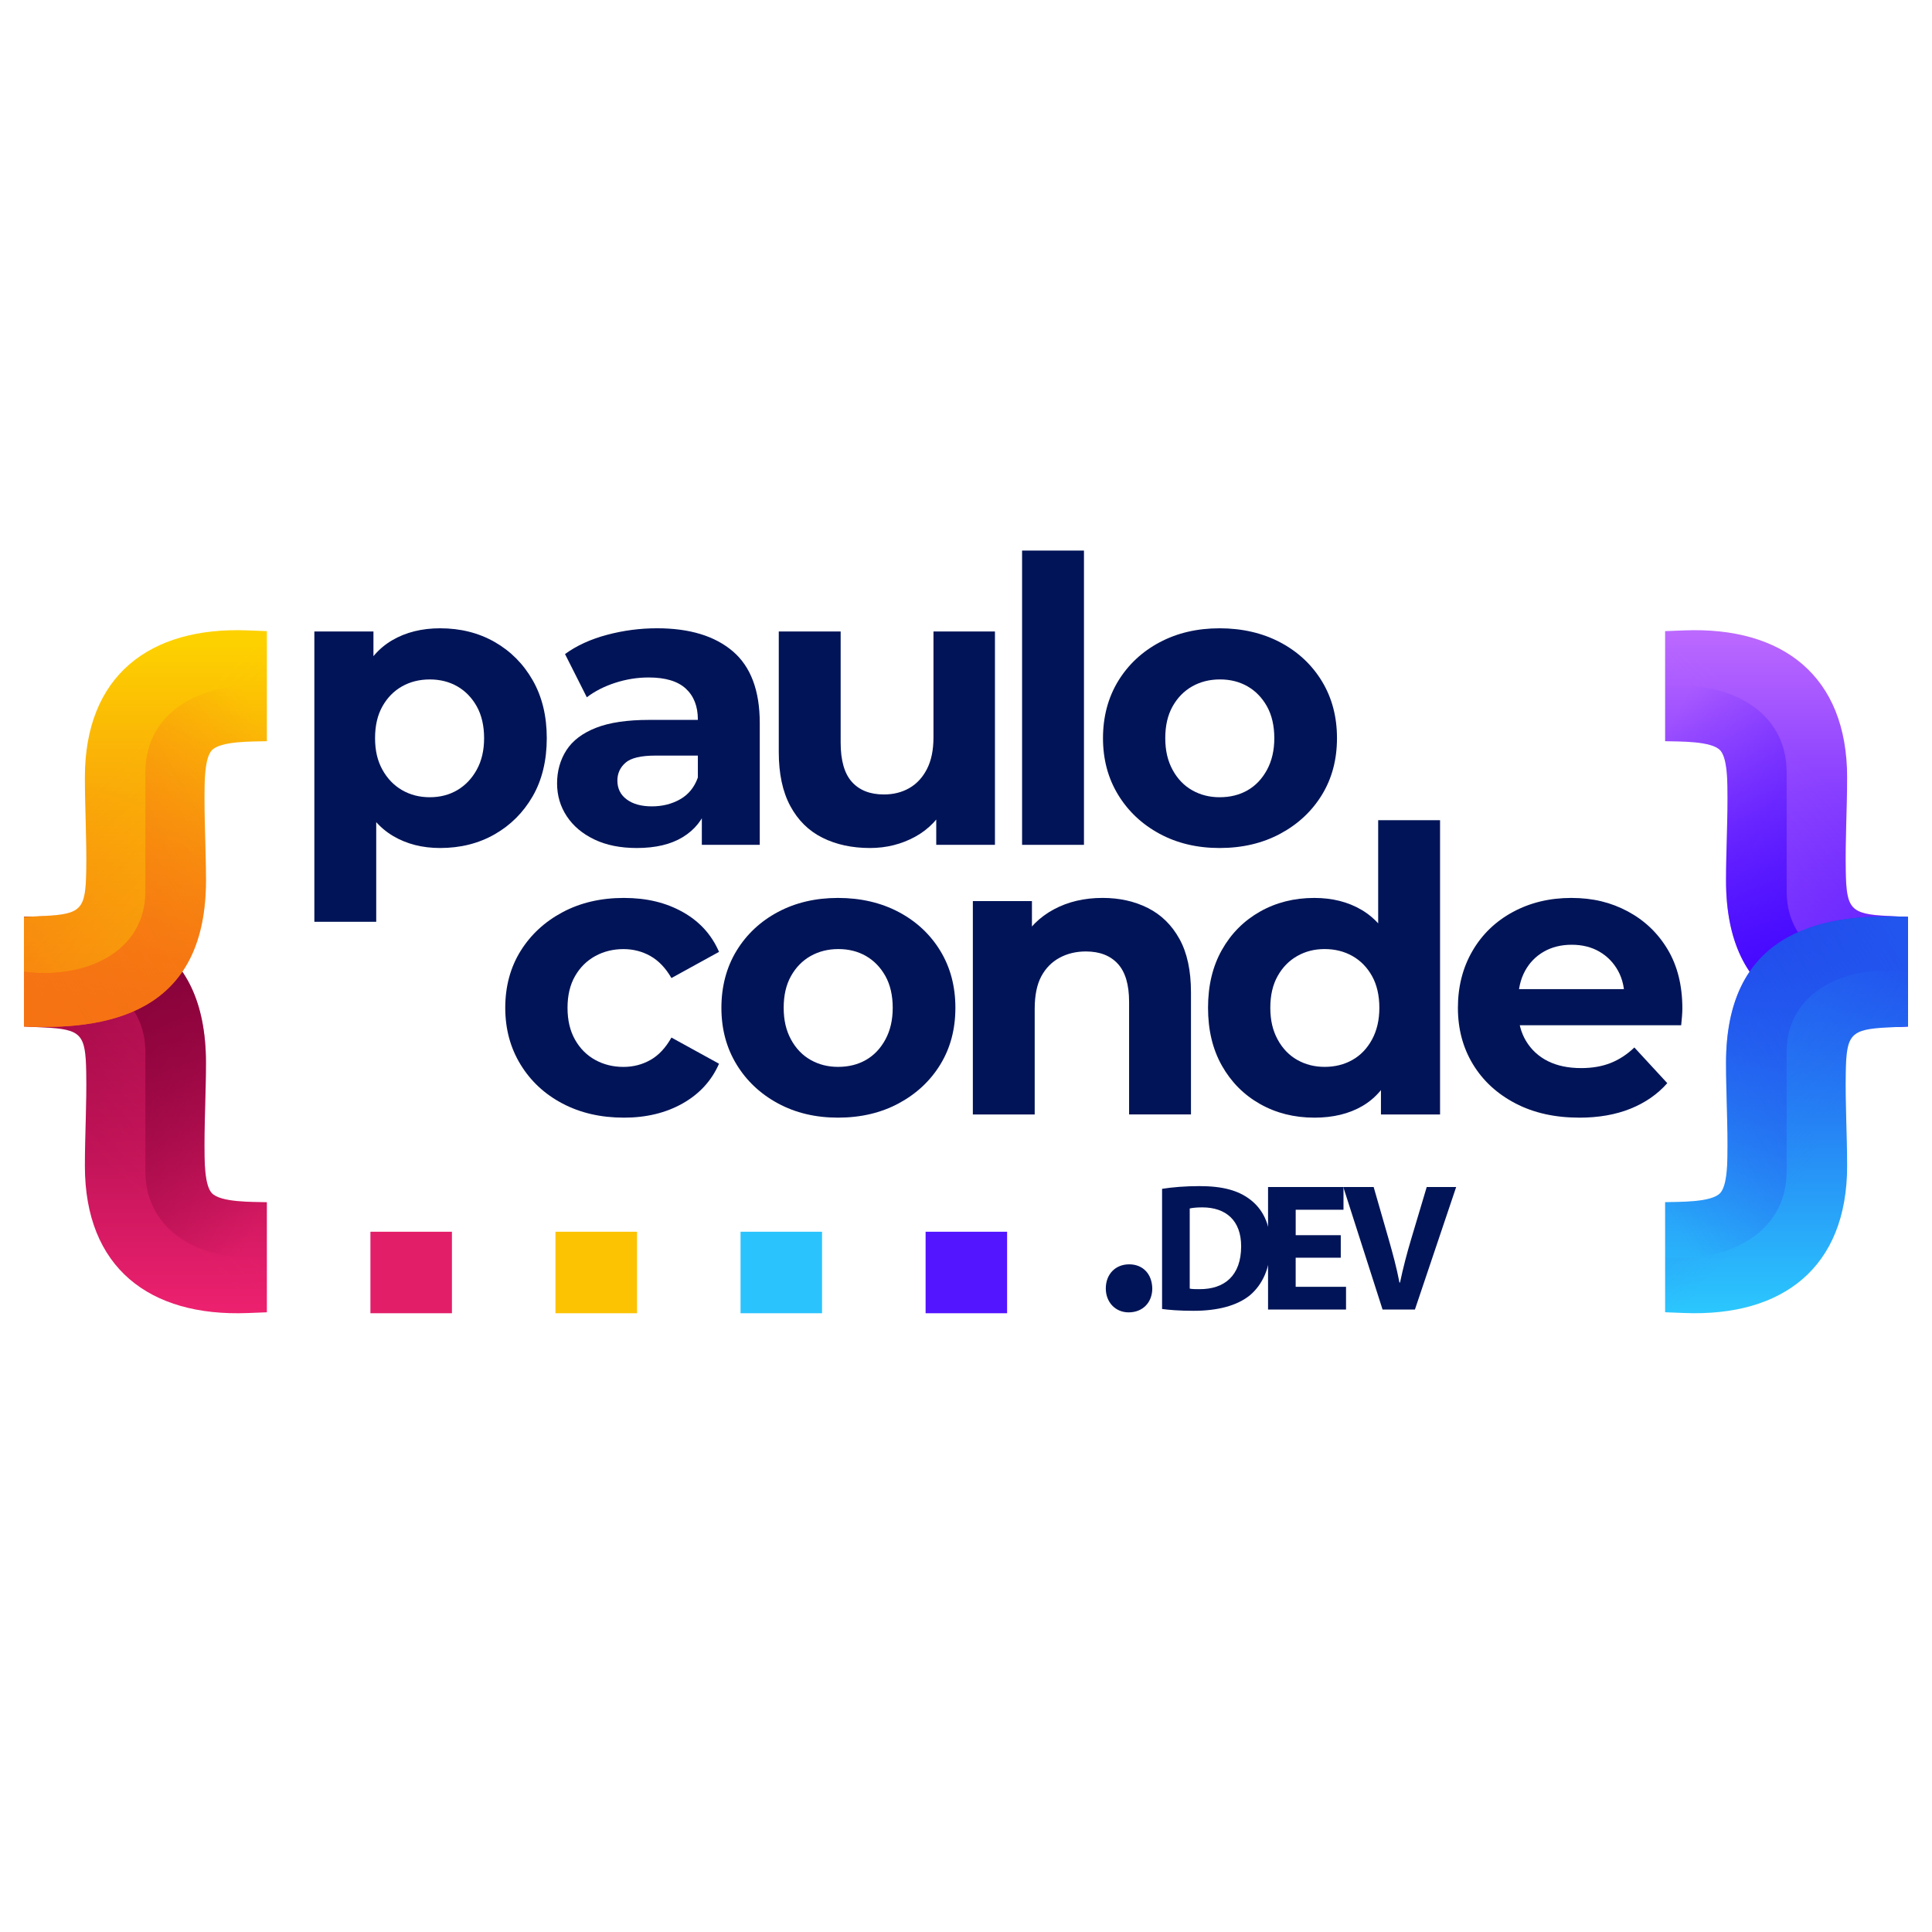
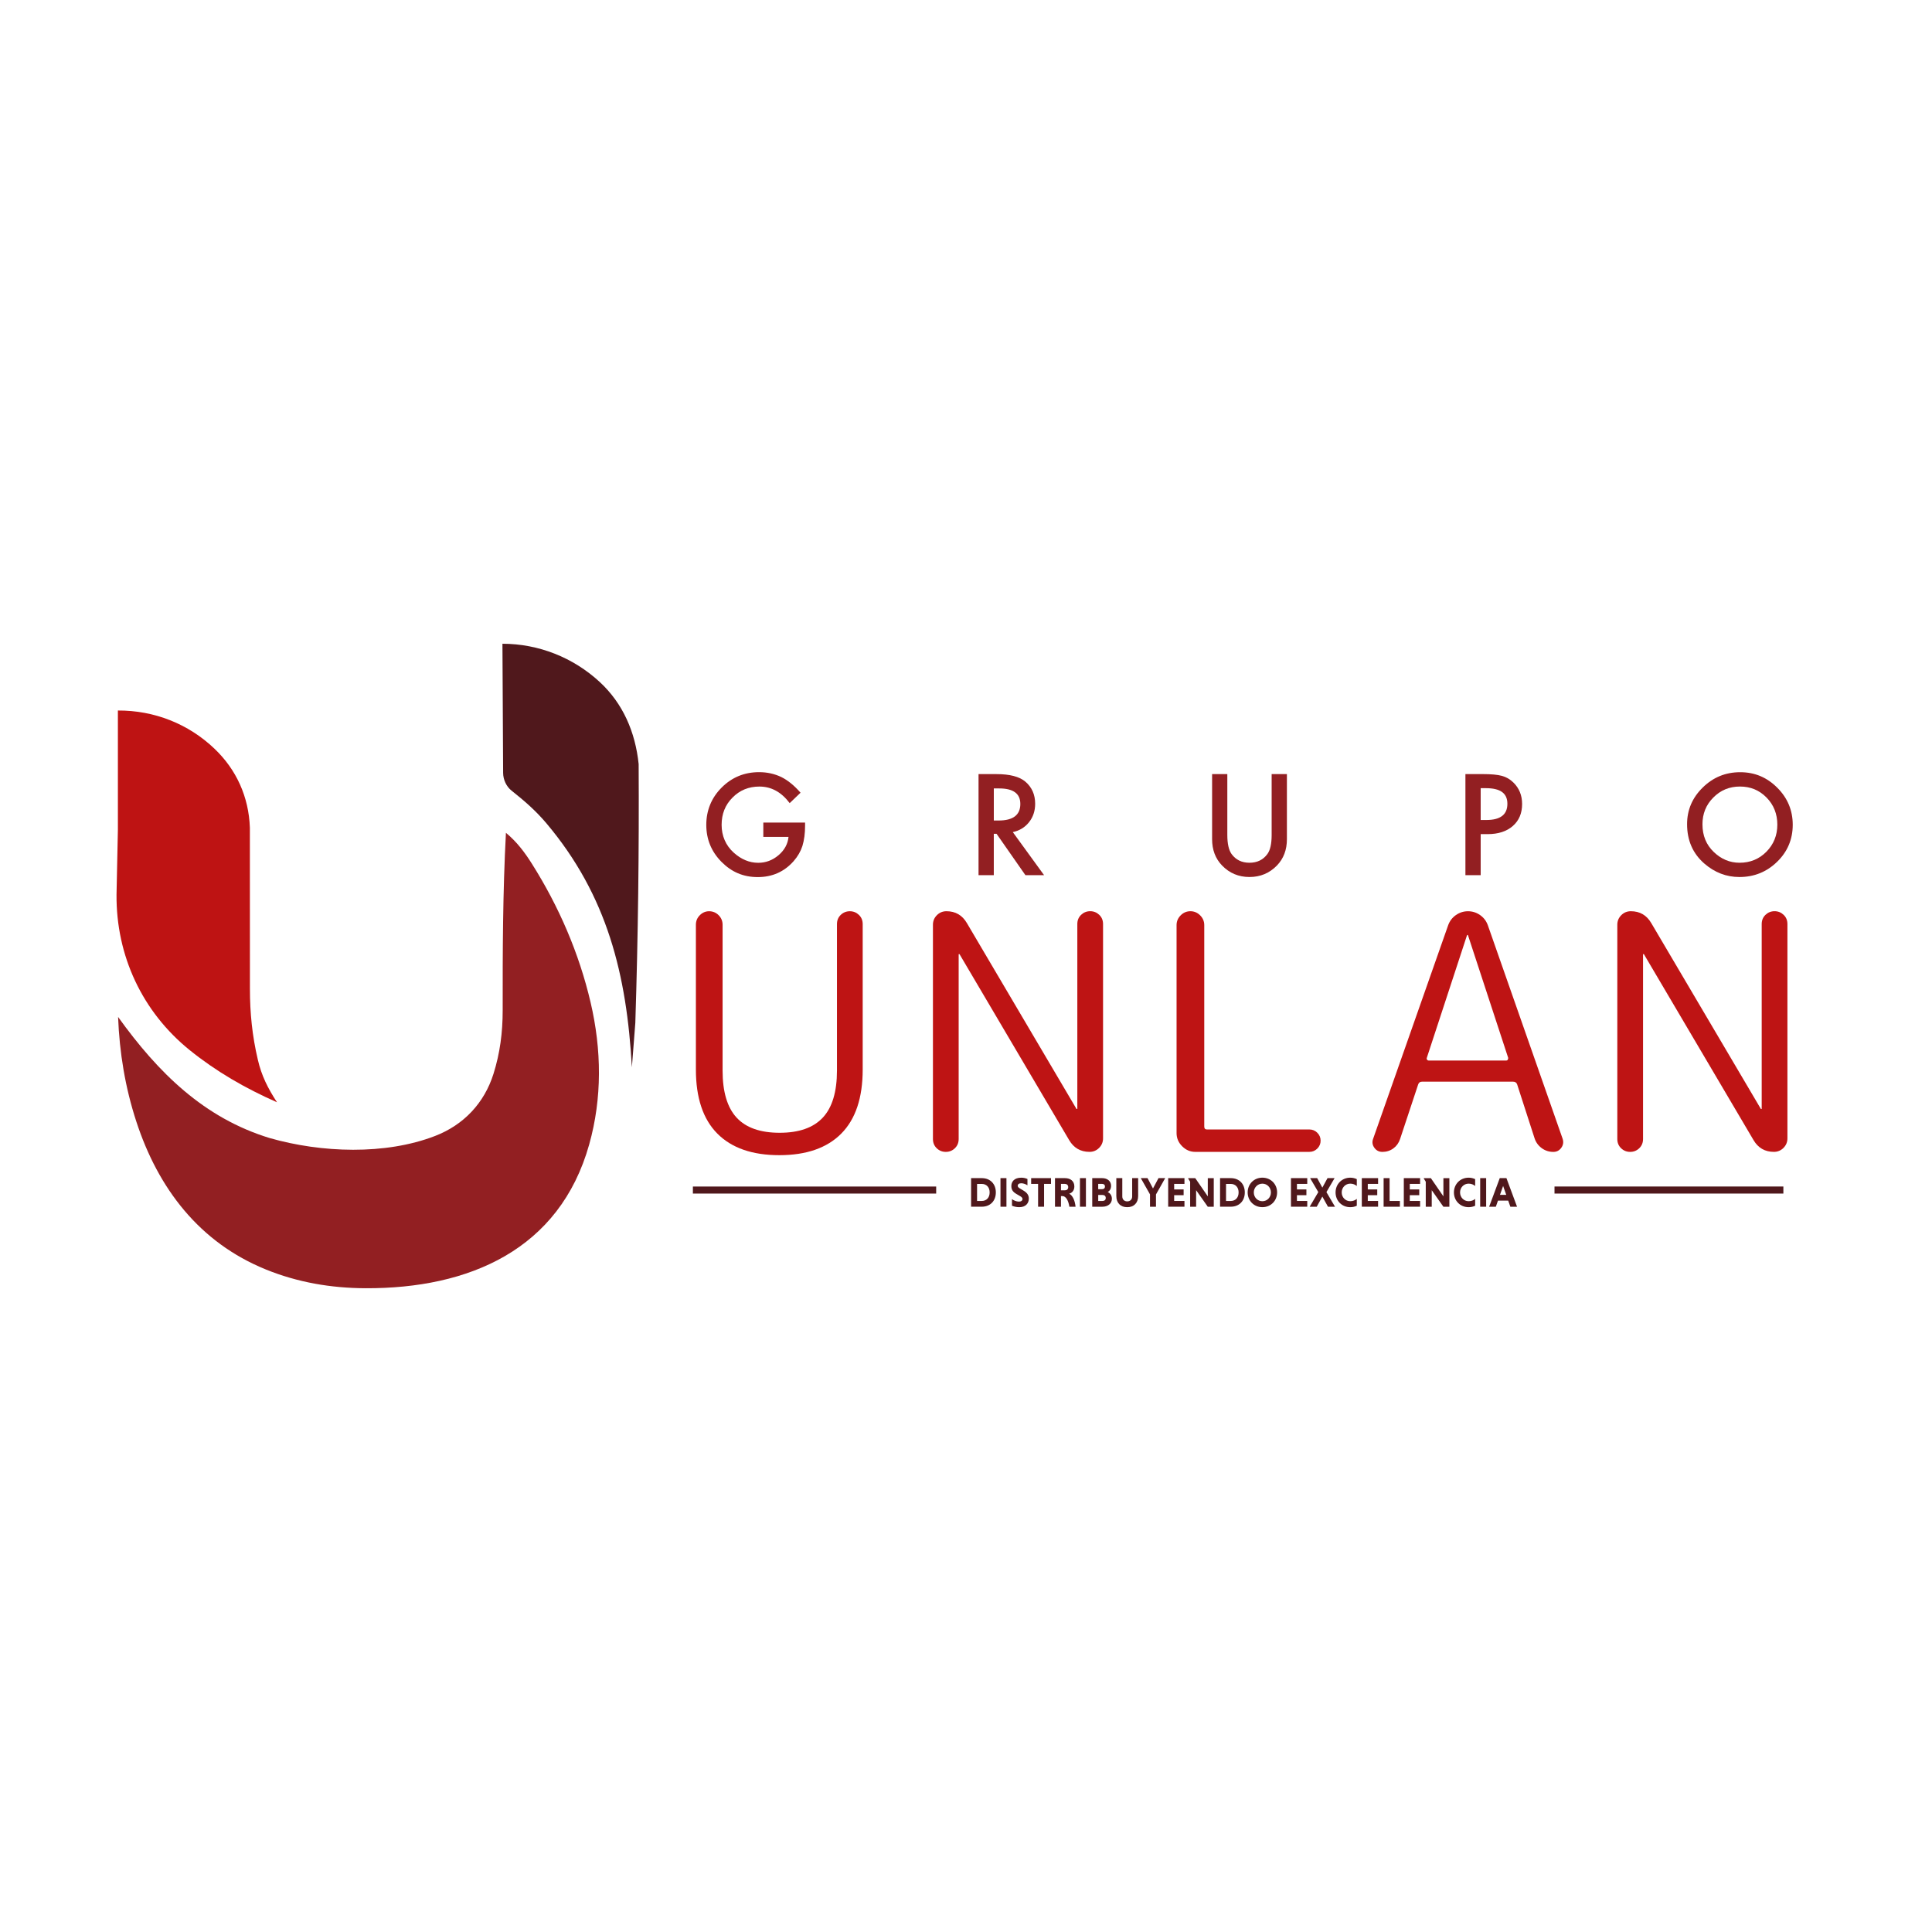
- <svg xmlns="http://www.w3.org/2000/svg" xmlns:xlink="http://www.w3.org/1999/xlink" id="Layer_1" data-name="Layer 1" viewBox="0 0 1080 1080">
+ <svg xmlns="http://www.w3.org/2000/svg" id="Layer_1" data-name="Layer 1" viewBox="0 0 1080 1080">
  <defs>
    <style>
      .cls-1 {
-         mask: url(#mask);
+         fill: #50181c;
      }

      .cls-2 {
-         fill: #f67313;
-       }
- 
-       .cls-2, .cls-3, .cls-4, .cls-5, .cls-6, .cls-7, .cls-8, .cls-9 {
-         fill-rule: evenodd;
-       }
- 
-       .cls-10 {
-         fill: #2bc3fd;
-       }
- 
-       .cls-11 {
-         fill: url(#linear-gradient-8);
-       }
- 
-       .cls-12 {
-         fill: url(#linear-gradient-7);
-       }
- 
-       .cls-13 {
-         fill: url(#linear-gradient-5);
-       }
- 
-       .cls-14 {
-         fill: url(#linear-gradient-6);
-       }
- 
-       .cls-15 {
-         fill: url(#linear-gradient-9);
-       }
- 
-       .cls-16 {
-         fill: url(#linear-gradient-4);
-       }
- 
-       .cls-17 {
-         fill: url(#linear-gradient-3);
-       }
- 
-       .cls-18 {
-         fill: url(#linear-gradient-2);
-       }
- 
-       .cls-19 {
-         fill: url(#linear-gradient);
-       }
- 
-       .cls-20 {
-         mask: url(#mask-2);
-       }
- 
-       .cls-21 {
-         mask: url(#mask-3);
-       }
- 
-       .cls-22 {
-         mask: url(#mask-4);
-       }
- 
-       .cls-23 {
-         mask: url(#mask-5);
-       }
- 
-       .cls-24 {
-         mask: url(#mask-7);
-       }
- 
-       .cls-25 {
-         mask: url(#mask-6);
-       }
- 
-       .cls-26 {
-         mask: url(#mask-1);
+         fill: #be1414;
      }

      .cls-3 {
-         fill: #830037;
+         fill: #be1313;
      }

      .cls-4 {
-         fill: #2684f5;
-       }
- 
-       .cls-27 {
-         clip-path: url(#clippath-1);
-       }
- 
-       .cls-28 {
-         clip-path: url(#clippath-3);
-       }
- 
-       .cls-29 {
-         clip-path: url(#clippath-2);
-       }
- 
-       .cls-30 {
-         fill: #fcc303;
-       }
- 
-       .cls-31 {
-         clip-rule: evenodd;
-         fill: none;
-       }
- 
-       .cls-32 {
-         fill: url(#linear-gradient-10);
-       }
- 
-       .cls-33 {
-         fill: url(#linear-gradient-11);
-       }
- 
-       .cls-34 {
-         fill: url(#linear-gradient-12);
-       }
- 
-       .cls-5 {
-         fill: #eb206e;
-       }
- 
-       .cls-35 {
-         fill: #e31e69;
-       }
- 
-       .cls-36 {
-         fill: #001457;
-       }
- 
-       .cls-6 {
-         fill: #25e;
-       }
- 
-       .cls-7 {
-         fill: #4004ff;
-       }
- 
-       .cls-8 {
-         fill: #b866ff;
-       }
- 
-       .cls-37 {
-         fill: #5314ff;
-       }
- 
-       .cls-38 {
-         clip-path: url(#clippath);
-       }
- 
-       .cls-9 {
-         fill: #fdd000;
+         fill: #921f22;
      }
    </style>
-     <clipPath id="clippath">
-       <path class="cls-31" d="M13.39,512.58v61.22l11.08.54c21.22,1.01,23.33,3.87,23.74,25.06.31,17.34-.76,34.99-.76,52.42,0,56.82,36.12,84.32,90.96,82.18l10.77-.42v-61.54c-7.82-.23-26.04.25-30.86-5.17-3.61-4.06-3.85-15.16-3.97-20.22-.31-17.33.78-34.99.78-52.42,0-69.46-47.42-84.28-101.74-81.65" />
-     </clipPath>
-     <linearGradient id="linear-gradient" x1="998.71" y1="586.36" x2="998.71" y2="366.56" gradientTransform="translate(1080 1100.66) rotate(-180)" gradientUnits="userSpaceOnUse">
-       <stop offset="0" stop-color="#820036" />
-       <stop offset="1" stop-color="#ed216f" />
-     </linearGradient>
-     <linearGradient id="linear-gradient-2" x1="740.9" y1="1001.93" x2="920.65" y2="822.18" gradientTransform="translate(983.99 1478.39) rotate(-180)" gradientUnits="userSpaceOnUse">
-       <stop offset="0" stop-color="#fff" />
-       <stop offset="1" stop-color="#000" />
-     </linearGradient>
-     <mask id="mask" x="13.39" y="542.42" width="135.79" height="191.69" maskUnits="userSpaceOnUse">
-       <rect class="cls-18" x="13.39" y="542.42" width="135.79" height="191.69" />
-     </mask>
-     <linearGradient id="linear-gradient-3" x1="993.4" y1="920.9" x2="821.92" y2="821.96" gradientTransform="translate(983.99 1476.31) rotate(-180)" xlink:href="#linear-gradient-2" />
-     <mask id="mask-1" x="13.39" y="512.29" width="135.79" height="190.9" maskUnits="userSpaceOnUse">
-       <rect class="cls-17" x="13.39" y="512.29" width="135.79" height="190.9" />
-     </mask>
-     <clipPath id="clippath-1">
-       <path class="cls-31" d="M13.39,573.8v-61.22l11.08-.54c21.22-1.01,23.33-3.88,23.74-25.05.31-17.34-.76-35-.76-52.42,0-56.83,36.12-84.33,90.96-82.18l10.77.42v61.53c-7.82.23-26.04-.25-30.86,5.17-3.61,4.05-3.85,15.16-3.97,20.2-.31,17.34.78,35,.78,52.42,0,69.47-47.42,84.29-101.74,81.65" />
-     </clipPath>
-     <linearGradient id="linear-gradient-4" x1="998.71" y1="526.59" x2="998.71" y2="742.19" gradientTransform="translate(1080 1100.66) rotate(-180)" gradientUnits="userSpaceOnUse">
-       <stop offset="0" stop-color="#f56b15" />
-       <stop offset="1" stop-color="#fdd100" />
-     </linearGradient>
-     <linearGradient id="linear-gradient-5" x1="740.86" y1="855.46" x2="920.61" y2="1035.06" gradientTransform="translate(983.99 1465.28) rotate(-180)" xlink:href="#linear-gradient-2" />
-     <mask id="mask-2" x="13.39" y="352.27" width="135.79" height="191.68" maskUnits="userSpaceOnUse">
-       <rect class="cls-13" x="13.39" y="352.27" width="135.79" height="191.68" />
-     </mask>
-     <linearGradient id="linear-gradient-6" x1="993.42" y1="936.44" x2="821.93" y2="1035.39" gradientTransform="translate(983.99 1467.41) rotate(-180)" xlink:href="#linear-gradient-2" />
-     <mask id="mask-3" x="13.39" y="383.18" width="135.79" height="190.91" maskUnits="userSpaceOnUse">
-       <rect class="cls-14" x="13.39" y="383.18" width="135.79" height="190.91" />
-     </mask>
-     <clipPath id="clippath-2">
-       <path class="cls-31" d="M1066.61,573.8v-61.22l-11.09-.54c-21.23-1.02-23.34-3.88-23.73-25.06-.33-17.34.77-35,.77-52.41,0-56.83-36.12-84.33-90.97-82.18l-10.78.42v61.53c7.81.23,26.05-.25,30.87,5.17,3.61,4.05,3.86,15.16,3.95,20.2.33,17.34-.77,35-.77,52.42,0,69.47,47.43,84.29,101.74,81.65" />
-     </clipPath>
-     <linearGradient id="linear-gradient-7" x1="81.29" y1="526.45" x2="81.29" y2="747.71" gradientTransform="translate(1080 1100.66) rotate(-180)" gradientUnits="userSpaceOnUse">
-       <stop offset="0" stop-color="#3a00ff" />
-       <stop offset="1" stop-color="#bc69ff" />
-     </linearGradient>
-     <linearGradient id="linear-gradient-8" x1="219.24" y1="855.45" x2="39.47" y2="1035.07" gradientTransform="translate(1056.09 1465.28) rotate(-180)" xlink:href="#linear-gradient-2" />
-     <mask id="mask-4" x="930.81" y="352.26" width="135.79" height="191.69" maskUnits="userSpaceOnUse">
-       <rect class="cls-11" x="930.81" y="352.26" width="135.79" height="191.68" />
-     </mask>
-     <linearGradient id="linear-gradient-9" x1="-33.32" y1="936.45" x2="138.18" y2="1035.4" gradientTransform="translate(1056.09 1467.41) rotate(-180)" xlink:href="#linear-gradient-2" />
-     <mask id="mask-5" x="930.81" y="383.17" width="135.79" height="190.91" maskUnits="userSpaceOnUse">
-       <rect class="cls-15" x="930.81" y="383.18" width="135.79" height="190.91" />
-     </mask>
-     <clipPath id="clippath-3">
-       <path class="cls-31" d="M1066.61,512.58v61.22l-11.09.53c-21.23,1.01-23.34,3.88-23.73,25.06-.33,17.34.77,35,.77,52.42,0,56.82-36.12,84.32-90.97,82.17l-10.78-.42v-61.55c7.81-.23,26.05.26,30.87-5.16,3.61-4.06,3.86-15.17,3.95-20.22.33-17.34-.77-34.99-.77-52.42,0-69.46,47.43-84.3,101.74-81.65" />
-     </clipPath>
-     <linearGradient id="linear-gradient-10" x1="81.29" y1="613.64" x2="81.29" y2="350.17" gradientTransform="translate(1080 1100.66) rotate(-180)" gradientUnits="userSpaceOnUse">
-       <stop offset="0" stop-color="#1e27e8" />
-       <stop offset="1" stop-color="#2cd2ff" />
-     </linearGradient>
-     <linearGradient id="linear-gradient-11" x1="-33.32" y1="920.91" x2="138.17" y2="821.96" gradientTransform="translate(1056.09 1476.31) rotate(-180)" xlink:href="#linear-gradient-2" />
-     <mask id="mask-6" x="930.81" y="512.28" width="135.79" height="190.91" maskUnits="userSpaceOnUse">
-       <rect class="cls-33" x="930.81" y="512.28" width="135.79" height="190.91" />
-     </mask>
-     <linearGradient id="linear-gradient-12" x1="219.19" y1="1001.93" x2="39.43" y2="822.18" gradientTransform="translate(1056.09 1478.39) rotate(-180)" xlink:href="#linear-gradient-2" />
-     <mask id="mask-7" x="930.81" y="542.42" width="135.79" height="191.69" maskUnits="userSpaceOnUse">
-       <rect class="cls-34" x="930.81" y="542.42" width="135.79" height="191.69" />
-     </mask>
  </defs>
  <g>
-     <path class="cls-36" d="M175.73,515.28v-162.29h33.03v24.39l-.67,35.47,2.22,35.25v67.18h-34.59ZM246.01,474.04c-9.9,0-18.62-2.22-26.16-6.65-7.54-4.43-13.41-11.2-17.62-20.29s-6.32-20.58-6.32-34.47,2-25.57,5.99-34.59c3.99-9.01,9.79-15.74,17.4-20.17,7.61-4.43,16.52-6.65,26.72-6.65,11.38,0,21.54,2.55,30.48,7.65,8.94,5.1,16.04,12.23,21.28,21.39,5.24,9.17,7.87,19.95,7.87,32.37s-2.63,23.39-7.87,32.48c-5.25,9.09-12.34,16.18-21.28,21.28-8.94,5.1-19.1,7.65-30.48,7.65ZM240.25,445.66c5.76,0,10.9-1.33,15.41-3.99,4.51-2.66,8.13-6.46,10.86-11.42,2.73-4.95,4.1-10.83,4.1-17.62s-1.37-12.86-4.1-17.74c-2.74-4.88-6.36-8.61-10.86-11.2-4.51-2.58-9.64-3.88-15.41-3.88s-10.94,1.3-15.52,3.88c-4.58,2.59-8.24,6.32-10.97,11.2-2.74,4.88-4.1,10.79-4.1,17.74s1.36,12.67,4.1,17.62c2.73,4.95,6.39,8.76,10.97,11.42,4.58,2.66,9.75,3.99,15.52,3.99Z" />
-     <path class="cls-36" d="M355.97,474.04c-9.17,0-17.07-1.59-23.72-4.77-6.65-3.18-11.79-7.5-15.41-12.97-3.62-5.47-5.43-11.6-5.43-18.4s1.74-13.12,5.21-18.51c3.47-5.39,8.98-9.57,16.52-12.53,7.54-2.96,17.44-4.43,29.71-4.43h31.48v19.95h-27.93c-8.13,0-13.71,1.33-16.74,3.99-3.03,2.66-4.54,5.99-4.54,9.98,0,4.43,1.74,7.95,5.21,10.53,3.47,2.59,8.16,3.88,14.08,3.88s11.2-1.33,15.85-3.99c4.66-2.66,7.94-6.72,9.87-12.19l5.32,16.18c-2.52,7.39-7.09,13.12-13.75,17.18-6.65,4.07-15.22,6.1-25.72,6.1ZM392.33,472.27v-23.28l-2.22-5.1v-41.68c0-7.39-2.26-13.15-6.76-17.29-4.51-4.14-11.42-6.21-20.73-6.21-6.36,0-12.6,1-18.73,2.99-6.13,2-11.42,4.69-15.85,8.09l-12.19-24.17c6.5-4.73,14.33-8.31,23.5-10.75,9.16-2.44,18.47-3.66,27.93-3.66,18.18,0,32.29,4.29,42.35,12.86,10.05,8.57,15.08,21.95,15.08,40.13v68.06h-32.37Z" />
-     <path class="cls-36" d="M486.33,474.04c-10.05,0-18.92-1.92-26.6-5.76-7.69-3.84-13.67-9.75-17.96-17.74-4.29-7.98-6.43-18.03-6.43-30.15v-67.4h34.59v62.08c0,10.05,2.11,17.4,6.32,22.06,4.21,4.66,10.16,6.98,17.85,6.98,5.32,0,10.05-1.18,14.19-3.55,4.14-2.36,7.43-5.91,9.87-10.64,2.44-4.73,3.66-10.64,3.66-17.74v-59.19h34.36v119.28h-32.81v-33.03l5.99,9.75c-4.14,8.28-10.05,14.52-17.74,18.73-7.69,4.21-16.11,6.32-25.27,6.32Z" />
-     <path class="cls-36" d="M571.35,472.27v-164.5h34.59v164.5h-34.59Z" />
-     <path class="cls-36" d="M681.76,474.04c-12.56,0-23.76-2.66-33.59-7.98-9.83-5.32-17.55-12.6-23.17-21.84-5.62-9.24-8.42-19.77-8.42-31.59s2.81-22.58,8.42-31.81c5.62-9.23,13.34-16.48,23.17-21.73,9.83-5.24,21.02-7.87,33.59-7.87s24.02,2.63,33.92,7.87c9.9,5.25,17.66,12.49,23.28,21.73,5.62,9.24,8.42,19.84,8.42,31.81s-2.81,22.54-8.42,31.7c-5.62,9.17-13.38,16.41-23.28,21.73-9.9,5.32-21.21,7.98-33.92,7.98ZM681.76,445.66c5.91,0,11.12-1.29,15.63-3.88,4.51-2.58,8.13-6.39,10.86-11.42,2.73-5.02,4.1-10.94,4.1-17.74s-1.37-12.86-4.1-17.74c-2.74-4.88-6.36-8.61-10.86-11.2-4.51-2.58-9.64-3.88-15.41-3.88s-10.94,1.3-15.52,3.88c-4.58,2.59-8.24,6.32-10.97,11.2-2.74,4.88-4.1,10.79-4.1,17.74s1.36,12.71,4.1,17.74c2.73,5.03,6.39,8.83,10.97,11.42,4.58,2.59,9.68,3.88,15.3,3.88Z" />
+     <path class="cls-4" d="M426.69,459.81h23.35v1.87c0,4.24-.5,8-1.5,11.27-.98,3.02-2.62,5.85-4.94,8.49-5.25,5.9-11.92,8.86-20.02,8.86s-14.67-2.85-20.31-8.56c-5.64-5.73-8.45-12.61-8.45-20.64s2.87-15.15,8.6-20.86c5.73-5.73,12.71-8.6,20.93-8.6,4.42,0,8.54.9,12.37,2.71,3.66,1.81,7.26,4.73,10.79,8.78l-6.07,5.82c-4.64-6.17-10.28-9.26-16.94-9.26-5.98,0-10.99,2.06-15.04,6.18-4.05,4.05-6.07,9.12-6.07,15.22s2.26,11.48,6.77,15.55c4.22,3.78,8.79,5.67,13.72,5.67,4.2,0,7.96-1.41,11.31-4.24,3.34-2.85,5.21-6.27,5.6-10.25h-14.09v-8.01Z" />
+     <path class="cls-4" d="M566.16,465.15l17.49,24.08h-10.43l-16.14-23.13h-1.54v23.13h-8.53v-56.5h9.99c7.47,0,12.86,1.4,16.17,4.21,3.66,3.12,5.49,7.25,5.49,12.37,0,4-1.15,7.44-3.44,10.32-2.29,2.88-5.32,4.72-9.08,5.53ZM555.55,458.67h2.71c8.07,0,12.11-3.09,12.11-9.26,0-5.78-3.93-8.67-11.78-8.67h-3.04v17.93Z" />
+     <path class="cls-4" d="M686.08,432.73v34.03c0,4.85.79,8.4,2.38,10.65,2.37,3.24,5.7,4.87,9.99,4.87s7.66-1.62,10.03-4.87c1.59-2.17,2.38-5.72,2.38-10.65v-34.03h8.53v36.37c0,5.95-1.85,10.86-5.56,14.71-4.17,4.29-9.29,6.44-15.37,6.44s-11.19-2.15-15.33-6.44c-3.71-3.85-5.56-8.76-5.56-14.71v-36.37h8.53Z" />
+     <path class="cls-4" d="M827.71,466.28v22.94h-8.53v-56.5h9.66c4.73,0,8.31.33,10.72.99,2.44.66,4.59,1.9,6.44,3.73,3.24,3.17,4.87,7.17,4.87,12,0,5.17-1.73,9.27-5.2,12.3-3.46,3.02-8.14,4.54-14.01,4.54h-3.95ZM827.71,458.38h3.18c7.83,0,11.75-3.01,11.75-9.04s-4.04-8.75-12.11-8.75h-2.82v17.78Z" />
+     <path class="cls-4" d="M943.09,460.72c0-7.95,2.91-14.78,8.75-20.49,5.81-5.71,12.78-8.56,20.93-8.56s14.95,2.88,20.71,8.64c5.78,5.76,8.67,12.67,8.67,20.75s-2.9,15.02-8.71,20.67c-5.83,5.68-12.87,8.53-21.11,8.53-7.29,0-13.84-2.52-19.65-7.57-6.39-5.59-9.59-12.9-9.59-21.96ZM951.69,460.83c0,6.25,2.1,11.38,6.29,15.41,4.17,4.02,8.99,6.04,14.45,6.04,5.93,0,10.93-2.05,15-6.15,4.07-4.15,6.11-9.2,6.11-15.15s-2.01-11.08-6.04-15.15c-4-4.1-8.95-6.15-14.86-6.15s-10.84,2.05-14.89,6.15c-4.05,4.05-6.07,9.05-6.07,15Z" />
+   </g>
+   <rect class="cls-1" x="387.33" y="663.28" width="136" height="3.93" />
+   <rect class="cls-1" x="930.98" y="601.27" width="3.94" height="127.94" transform="translate(267.5951 1598.109) rotate(-89.9931)" />
+   <g>
+     <path class="cls-4" d="M148.59,709.63c-37.09-15.07-60.15-45.19-72.4-82.72-6.21-19.01-9.41-38.48-10.18-58.43,22.42,31.19,48.01,56.49,84.81,67.72,28.79,8.21,64.5,9.59,92.39-1.19,16-6.18,27.53-18.37,32.68-34.81,3.59-11.46,5.12-23.01,5.11-35.37-.03-33.3.06-65.98,1.82-99.29,6.16,5.14,10.4,10.78,14.52,17.31,15.05,23.83,26.35,49.91,32.81,77.51,6.18,26.42,6.51,53.41-.78,79.39-16.52,58.88-67.17,80.63-125.08,80.38-19.3-.08-37.92-3.27-55.71-10.5Z" />
+     <path class="cls-3" d="M144.13,592.37c2.03,8.86,5.62,16.05,10.72,23.81-17.79-7.83-34.07-17.25-48.8-29.15-26.54-21.42-41.19-52.82-40.91-86.97l.76-36.23v-66.65c20.25-.11,39.41,7.41,54.04,21.39,12.27,11.72,19.13,26.95,19.74,44.11l.03,90.11c0,13.54,1.28,26.23,4.42,39.58Z" />
+     <path class="cls-1" d="M353.22,596.59c-2.88-51.55-13.62-95.92-47.89-136.5-5.87-6.95-12.29-12.51-19.4-18.14-2.84-2.25-4.66-6.08-4.68-9.9l-.38-72.19c20.19,0,39.57,7.69,54.38,21.37,13.02,12.03,19.92,28.07,21.76,45.9.27,48.39-.31,96.26-1.86,144.63l-1.92,24.83Z" />
  </g>
  <g>
-     <path class="cls-36" d="M348.73,624.77c-12.86,0-24.28-2.62-34.25-7.87-9.98-5.24-17.81-12.53-23.5-21.84-5.69-9.31-8.54-19.88-8.54-31.7s2.84-22.54,8.54-31.7c5.69-9.16,13.52-16.41,23.5-21.73s21.39-7.98,34.25-7.98,23.54,2.63,32.92,7.87c9.38,5.25,16.15,12.68,20.29,22.28l-26.6,14.63c-3.25-5.62-7.17-9.72-11.75-12.3-4.58-2.58-9.61-3.88-15.08-3.88-5.76,0-11.01,1.3-15.74,3.88-4.73,2.59-8.5,6.32-11.31,11.2-2.81,4.88-4.21,10.79-4.21,17.74s1.4,12.9,4.21,17.85c2.81,4.95,6.58,8.72,11.31,11.31,4.73,2.59,9.98,3.88,15.74,3.88,5.47,0,10.49-1.29,15.08-3.88,4.58-2.58,8.5-6.76,11.75-12.53l26.6,14.63c-4.14,9.46-10.9,16.85-20.29,22.17-9.39,5.32-20.36,7.98-32.92,7.98Z" />
-     <path class="cls-36" d="M468.45,624.77c-12.56,0-23.76-2.66-33.59-7.98-9.83-5.32-17.55-12.6-23.17-21.84-5.62-9.24-8.42-19.77-8.42-31.59s2.81-22.58,8.42-31.81c5.62-9.23,13.34-16.48,23.17-21.73,9.83-5.24,21.02-7.87,33.59-7.87s24.02,2.63,33.92,7.87c9.9,5.25,17.66,12.49,23.28,21.73,5.62,9.24,8.42,19.84,8.42,31.81s-2.81,22.54-8.42,31.7c-5.62,9.17-13.38,16.41-23.28,21.73-9.9,5.32-21.21,7.98-33.92,7.98ZM468.45,596.39c5.91,0,11.12-1.29,15.63-3.88,4.51-2.58,8.13-6.39,10.86-11.42,2.73-5.02,4.1-10.94,4.1-17.74s-1.37-12.86-4.1-17.74c-2.74-4.88-6.36-8.61-10.86-11.2-4.51-2.58-9.64-3.88-15.41-3.88s-10.94,1.3-15.52,3.88c-4.58,2.59-8.24,6.32-10.97,11.2-2.74,4.88-4.1,10.79-4.1,17.74s1.36,12.71,4.1,17.74c2.73,5.03,6.39,8.83,10.97,11.42,4.58,2.59,9.68,3.88,15.3,3.88Z" />
-     <path class="cls-36" d="M543.83,623v-119.28h33.03v33.03l-6.21-9.98c4.29-7.98,10.42-14.11,18.4-18.4,7.98-4.29,17.07-6.43,27.27-6.43,9.46,0,17.92,1.88,25.38,5.65,7.46,3.77,13.34,9.53,17.63,17.29,4.29,7.76,6.43,17.7,6.43,29.82v68.28h-34.59v-62.96c0-9.61-2.11-16.7-6.32-21.28-4.21-4.58-10.16-6.87-17.85-6.87-5.47,0-10.39,1.19-14.74,3.55-4.36,2.37-7.76,5.84-10.2,10.42-2.44,4.58-3.66,10.64-3.66,18.18v58.97h-34.59Z" />
-     <path class="cls-36" d="M734.71,624.77c-11.23,0-21.36-2.55-30.37-7.65-9.02-5.1-16.11-12.23-21.28-21.39-5.18-9.16-7.76-19.95-7.76-32.37s2.58-23.2,7.76-32.37c5.17-9.16,12.27-16.29,21.28-21.39,9.01-5.1,19.14-7.65,30.37-7.65,10.05,0,18.84,2.22,26.38,6.65,7.54,4.43,13.38,11.16,17.51,20.17,4.14,9.02,6.21,20.55,6.21,34.59s-2,25.42-5.99,34.59c-3.99,9.17-9.72,15.93-17.18,20.29-7.46,4.36-16.44,6.54-26.94,6.54ZM740.48,596.39c5.76,0,10.94-1.29,15.52-3.88,4.58-2.58,8.24-6.39,10.97-11.42,2.73-5.02,4.1-10.94,4.1-17.74s-1.37-12.86-4.1-17.74c-2.74-4.88-6.39-8.61-10.97-11.2-4.58-2.58-9.75-3.88-15.52-3.88s-10.72,1.3-15.3,3.88c-4.58,2.59-8.24,6.32-10.97,11.2-2.74,4.88-4.1,10.79-4.1,17.74s1.36,12.71,4.1,17.74c2.73,5.03,6.39,8.83,10.97,11.42,4.58,2.59,9.68,3.88,15.3,3.88ZM771.96,623v-24.39l.67-35.47-2.22-35.25v-69.39h34.59v164.5h-33.03Z" />
-     <path class="cls-36" d="M882.81,624.77c-13.6,0-25.5-2.66-35.69-7.98s-18.11-12.6-23.72-21.84c-5.62-9.24-8.42-19.77-8.42-31.59s2.7-22.39,8.09-31.7c5.39-9.31,12.93-16.59,22.61-21.84,9.68-5.24,20.58-7.87,32.7-7.87s22.21,2.52,31.59,7.54c9.38,5.03,16.81,12.12,22.28,21.28,5.47,9.17,8.2,20.17,8.2,33.03,0,1.33-.08,2.85-.22,4.54-.15,1.7-.3,3.29-.44,4.77h-96.88v-20.17h78.7l-13.52,5.99c.15-6.21-1.04-11.6-3.55-16.18-2.52-4.58-5.99-8.17-10.42-10.75-4.43-2.58-9.61-3.88-15.52-3.88s-11.12,1.3-15.63,3.88c-4.51,2.59-8.02,6.21-10.53,10.86-2.51,4.66-3.77,10.16-3.77,16.52v5.32c0,6.65,1.48,12.42,4.43,17.29,2.96,4.88,7.02,8.61,12.19,11.2,5.17,2.59,11.38,3.88,18.62,3.88,6.21,0,11.71-.96,16.52-2.88,4.8-1.92,9.2-4.8,13.19-8.65l18.4,19.95c-5.47,6.21-12.34,10.97-20.62,14.3-8.28,3.33-17.81,4.99-28.6,4.99Z" />
-   </g>
-   <g class="cls-38">
-     <rect class="cls-19" x="13.39" y="509.94" width="135.79" height="226.19" />
-   </g>
-   <g class="cls-1">
-     <path class="cls-5" d="M13.39,543.19c33.49-4.46,67.88,10.51,67.88,44.77v66.73c0,35.56,34.3,51.29,67.91,48.1v30.77l-10.77.42c-54.85,2.15-90.96-25.35-90.96-82.18,0-17.43,1.08-35.07.76-52.42-.41-21.19-2.52-24.05-23.74-25.06l-11.08-.54v-30.61Z" />
-   </g>
-   <g class="cls-26">
-     <path class="cls-3" d="M13.39,512.58v30.61c33.49-4.46,67.88,10.51,67.88,44.77v66.73c0,35.56,34.3,51.29,67.91,48.1v-30.77c-7.82-.23-26.04.25-30.86-5.17-3.61-4.06-3.85-15.16-3.97-20.22-.31-17.33.78-34.99.78-52.42,0-69.46-47.42-84.28-101.74-81.65" />
-   </g>
-   <g class="cls-27">
-     <rect class="cls-16" x="13.39" y="350.23" width="135.79" height="226.2" />
-   </g>
-   <g class="cls-20">
-     <path class="cls-9" d="M13.39,543.18c33.49,4.46,67.88-10.51,67.88-44.77v-66.73c0-35.55,34.3-51.28,67.91-48.09v-30.77l-10.77-.42c-54.85-2.15-90.96,25.35-90.96,82.18,0,17.43,1.08,35.08.76,52.42-.41,21.17-2.52,24.04-23.74,25.05l-11.08.54v30.6Z" />
-   </g>
-   <g class="cls-21">
-     <path class="cls-2" d="M13.39,573.8v-30.62c33.49,4.46,67.88-10.51,67.88-44.77v-66.73c0-35.55,34.3-51.28,67.91-48.09v30.76c-7.82.23-26.04-.25-30.86,5.17-3.61,4.05-3.85,15.16-3.97,20.2-.31,17.34.78,35,.78,52.42,0,69.47-47.42,84.29-101.74,81.65" />
-   </g>
-   <g class="cls-29">
-     <rect class="cls-12" x="930.81" y="350.23" width="135.79" height="226.2" />
-   </g>
-   <g class="cls-22">
-     <path class="cls-8" d="M1066.61,543.18c-33.49,4.46-67.87-10.51-67.87-44.77v-66.73c0-35.55-34.31-51.29-67.92-48.1v-30.76l10.78-.42c54.85-2.15,90.97,25.35,90.97,82.18,0,17.41-1.1,35.07-.77,52.41.4,21.18,2.5,24.04,23.73,25.06l11.09.54v30.6Z" />
-   </g>
-   <g class="cls-23">
-     <path class="cls-7" d="M1066.61,573.8v-30.62c-33.49,4.46-67.87-10.51-67.87-44.77v-66.73c0-35.55-34.31-51.29-67.92-48.1v30.77c7.81.23,26.05-.25,30.87,5.17,3.61,4.05,3.86,15.16,3.95,20.2.33,17.34-.77,35-.77,52.42,0,69.47,47.43,84.29,101.74,81.65" />
-   </g>
-   <g class="cls-28">
-     <rect class="cls-32" x="930.81" y="509.93" width="135.79" height="226.21" />
-   </g>
-   <g class="cls-25">
-     <path class="cls-6" d="M1066.61,512.58v30.6c-33.49-4.45-67.87,10.52-67.87,44.78v66.73c0,35.56-34.31,51.28-67.92,48.1v-30.77c7.81-.23,26.05.26,30.87-5.16,3.61-4.06,3.86-15.17,3.95-20.22.33-17.34-.77-34.99-.77-52.42,0-69.46,47.43-84.3,101.74-81.65" />
-   </g>
-   <g class="cls-24">
-     <path class="cls-4" d="M1066.61,543.18c-33.49-4.45-67.87,10.52-67.87,44.78v66.73c0,35.56-34.31,51.28-67.92,48.1v30.77l10.78.42c54.85,2.15,90.97-25.35,90.97-82.17,0-17.43-1.1-35.08-.77-52.42.4-21.18,2.5-24.05,23.73-25.06l11.09-.53v-30.62Z" />
+     <path class="cls-2" d="M470.29,633.68c-7.99,8.05-19.54,12.07-34.65,12.07s-26.66-4.02-34.65-12.07c-7.99-8.05-11.98-20-11.98-35.84v-80.9c0-2.09.74-3.87,2.21-5.34,1.47-1.47,3.19-2.21,5.16-2.21,2.09,0,3.87.74,5.34,2.21s2.21,3.26,2.21,5.34v81.46c0,11.92,2.61,20.7,7.83,26.35,5.22,5.65,13.24,8.48,24.05,8.48s18.86-2.82,24.14-8.48c5.28-5.65,7.92-14.44,7.92-26.35v-81.82c0-2.09.71-3.81,2.12-5.16,1.41-1.35,3.1-2.03,5.07-2.03s3.65.68,5.07,2.03c1.41,1.35,2.12,3.07,2.12,5.16v81.27c0,15.85-3.99,27.8-11.98,35.84Z" />
+     <path class="cls-2" d="M533.78,641.88c-1.41,1.35-3.1,2.03-5.07,2.03s-3.66-.67-5.07-2.03c-1.41-1.35-2.12-3.07-2.12-5.16v-119.79c0-2.09.74-3.87,2.21-5.34,1.47-1.47,3.25-2.21,5.34-2.21,5.04,0,8.85,2.21,11.43,6.63l61.18,103.75c0,.12.12.18.37.18.12,0,.18-.06.18-.18v-103.2c0-2.09.71-3.81,2.12-5.16,1.41-1.35,3.1-2.03,5.07-2.03s3.65.68,5.07,2.03c1.41,1.35,2.12,3.07,2.12,5.16v119.79c0,2.09-.74,3.87-2.21,5.34-1.47,1.47-3.26,2.21-5.34,2.21-5.04,0-8.85-2.21-11.43-6.63l-61.18-103.76c0-.12-.12-.18-.37-.18-.12,0-.18.06-.18.18v103.2c0,2.09-.71,3.81-2.12,5.16Z" />
+     <path class="cls-2" d="M668.21,643.91c-2.83,0-5.28-1.04-7.37-3.13-2.09-2.09-3.13-4.54-3.13-7.37v-116.29c0-2.09.77-3.9,2.3-5.44s3.35-2.3,5.44-2.3,3.9.77,5.44,2.3c1.53,1.54,2.3,3.35,2.3,5.44v112.6c0,1.11.49,1.66,1.47,1.66h57.31c1.72,0,3.19.62,4.42,1.84,1.23,1.23,1.84,2.7,1.84,4.42s-.62,3.2-1.84,4.42-2.7,1.84-4.42,1.84h-63.76Z" />
+     <path class="cls-2" d="M772.7,643.91c-1.84,0-3.32-.77-4.42-2.3-1.11-1.53-1.35-3.16-.74-4.88l42.02-119.6c.86-2.33,2.3-4.21,4.33-5.62,2.03-1.41,4.27-2.12,6.73-2.12s4.7.71,6.73,2.12c2.03,1.41,3.47,3.29,4.33,5.62l41.83,119.42c.61,1.84.37,3.53-.74,5.07-1.11,1.54-2.58,2.3-4.42,2.3-2.46,0-4.64-.71-6.54-2.12-1.91-1.41-3.22-3.23-3.96-5.44l-9.77-30.22c-.37-.98-1.11-1.47-2.21-1.47h-51.05c-.98,0-1.66.49-2.03,1.47l-10.14,30.59c-.74,2.21-2,3.96-3.78,5.25-1.78,1.29-3.84,1.94-6.17,1.94ZM820.06,522.83l-22.48,68.56c-.12.37-.06.71.18,1.01.24.31.55.46.92.46h43.31c.37,0,.65-.15.83-.46.18-.31.28-.65.28-1.01l-22.48-68.56c0-.12-.06-.18-.18-.18-.25,0-.37.06-.37.18Z" />
+     <path class="cls-2" d="M916.35,641.88c-1.41,1.35-3.1,2.03-5.07,2.03s-3.66-.67-5.07-2.03c-1.41-1.35-2.12-3.07-2.12-5.16v-119.79c0-2.09.74-3.87,2.21-5.34,1.47-1.47,3.25-2.21,5.34-2.21,5.04,0,8.85,2.21,11.43,6.63l61.18,103.75c0,.12.12.18.37.18.12,0,.18-.06.18-.18v-103.2c0-2.09.71-3.81,2.12-5.16,1.41-1.35,3.1-2.03,5.07-2.03s3.65.68,5.07,2.03c1.41,1.35,2.12,3.07,2.12,5.16v119.79c0,2.09-.74,3.87-2.21,5.34-1.47,1.47-3.26,2.21-5.34,2.21-5.04,0-8.85-2.21-11.43-6.63l-61.18-103.76c0-.12-.12-.18-.37-.18-.12,0-.18.06-.18.18v103.2c0,2.09-.71,3.81-2.12,5.16Z" />
  </g>
  <g>
-     <rect class="cls-37" x="517.42" y="688.55" width="45.56" height="45.56" />
-     <rect class="cls-10" x="413.97" y="688.55" width="45.56" height="45.56" />
-     <rect class="cls-30" x="310.51" y="688.55" width="45.58" height="45.56" />
-     <rect class="cls-35" x="207.07" y="688.55" width="45.56" height="45.56" />
-   </g>
-   <g>
-     <path class="cls-36" d="M618.15,720.27c0-7.98,5.37-13.5,13.06-13.5s12.77,5.37,12.92,13.5c0,7.69-5.23,13.35-13.21,13.35-7.4,0-12.77-5.66-12.77-13.35Z" />
-     <path class="cls-36" d="M649.61,664.56c5.69-.91,13.11-1.52,20.83-1.52,13.11,0,21.64,2.44,28.15,7.32,7.11,5.28,11.58,13.72,11.58,25.81,0,13.11-4.78,22.15-11.28,27.74-7.21,6-18.29,8.84-31.7,8.84-8.03,0-13.82-.51-17.58-1.02v-67.16ZM665.05,720.34c1.32.31,3.56.31,5.39.31,14.12.1,23.37-7.62,23.37-23.98,0-14.23-8.33-21.74-21.74-21.74-3.35,0-5.69.31-7.01.61v44.81Z" />
-     <path class="cls-36" d="M749.49,703.07h-25.2v16.26h28.15v12.7h-43.59v-68.48h42.17v12.7h-26.72v14.23h25.2v12.6Z" />
-     <path class="cls-36" d="M772.86,732.02l-21.95-68.48h16.97l8.33,28.96c2.34,8.23,4.47,15.95,6.1,24.49h.3c1.73-8.23,3.86-16.36,6.2-24.18l8.74-29.26h16.46l-23.06,68.48h-18.09Z" />
+     <path class="cls-1" d="M542.85,658.58h5.93c4.87,0,7.9,3.32,7.9,7.99s-3.03,7.99-7.9,7.99h-5.93v-15.99ZM546.19,661.8v9.55h2.56c2.89,0,4.47-2.05,4.47-4.77s-1.58-4.77-4.47-4.77h-2.56Z" />
+     <path class="cls-1" d="M559.27,658.58h3.34v15.99h-3.34v-15.99Z" />
+     <path class="cls-1" d="M574.35,662.6c-.82-.59-2.23-1.15-3.46-1.15-1.34,0-1.98.61-1.98,1.43,0,.52.42,1.01,1.2,1.46l2.12,1.27c2.07,1.25,2.89,2.63,2.89,4.42,0,2.52-1.67,4.8-5.38,4.8-1.58,0-3.03-.4-4.04-.82v-3.69c.87.68,2.42,1.39,3.9,1.39,1.27,0,1.98-.61,1.98-1.48,0-.54-.38-1.03-1.27-1.55l-2.19-1.29c-2.12-1.22-2.77-2.59-2.77-4.4,0-2.23,1.43-4.66,5.57-4.66,1.2,0,2.45.28,3.43.73v3.55Z" />
+     <path class="cls-1" d="M580.3,661.8h-3.88v-3.22h11.1v3.22h-3.88v12.77h-3.34v-12.77Z" />
+     <path class="cls-1" d="M589.75,658.58h5.53c3.13,0,5.29,1.69,5.29,4.66,0,2.28-1.32,3.6-2.89,4.04,2,1.03,3.2,3.86,3.57,7.29h-3.46c-.56-3.48-1.93-5.95-3.88-5.95h-.82v5.95h-3.34v-15.99ZM595.28,661.8h-2.19v3.6h2.19c1.06,0,1.86-.63,1.86-1.79s-.8-1.81-1.86-1.81Z" />
+     <path class="cls-1" d="M603.7,658.58h3.34v15.99h-3.34v-15.99Z" />
+     <path class="cls-1" d="M610.57,658.58h5.55c2.92,0,4.98,1.72,4.98,4.26,0,1.74-.75,2.89-1.9,3.5,1.41.68,2.35,1.93,2.35,3.81,0,2.63-2.21,4.42-5.29,4.42h-5.69v-15.99ZM616.09,661.8h-2.19v2.96h2.19c.89,0,1.58-.47,1.58-1.48s-.68-1.48-1.58-1.48ZM616.26,667.99h-2.35v3.36h2.35c1.06,0,1.86-.52,1.86-1.67s-.8-1.69-1.86-1.69Z" />
+     <path class="cls-1" d="M636.23,658.58v9.97c0,3.93-2.38,6.28-6.11,6.28s-6.09-2.35-6.09-6.28v-9.97h3.34v10.25c0,1.62,1.06,2.75,2.75,2.75s2.77-1.13,2.77-2.75v-10.25h3.34Z" />
+     <path class="cls-1" d="M642.86,667.66l-5.15-9.08h3.76l3.06,5.78,3.08-5.78h3.74l-5.15,9.12v6.87h-3.34v-6.91Z" />
+     <path class="cls-1" d="M653.02,674.57v-15.99h9.1v3.22h-5.76v3.1h5.29v3.22h-5.29v3.22h5.76v3.22h-9.1Z" />
+     <path class="cls-1" d="M668.64,665.33v9.24h-3.34v-13.99l-1.1-1.76v-.23h3.95l7.01,10.18v-10.18h3.34v15.99h-3.34l-6.51-9.24Z" />
+     <path class="cls-1" d="M682.02,658.58h5.93c4.87,0,7.9,3.32,7.9,7.99s-3.03,7.99-7.9,7.99h-5.93v-15.99ZM685.36,661.8v9.55h2.56c2.89,0,4.47-2.05,4.47-4.77s-1.58-4.77-4.47-4.77h-2.56Z" />
+     <path class="cls-1" d="M705.68,658.32c4.68,0,8.23,3.57,8.23,8.25s-3.55,8.25-8.23,8.25-8.23-3.57-8.23-8.25,3.55-8.25,8.23-8.25ZM705.68,671.49c2.7,0,4.77-2.19,4.77-4.91s-2.07-4.91-4.77-4.91-4.8,2.21-4.8,4.91,2.07,4.91,4.8,4.91Z" />
+     <path class="cls-1" d="M721.66,674.57v-15.99h9.1v3.22h-5.76v3.1h5.29v3.22h-5.29v3.22h5.76v3.22h-9.1Z" />
+     <path class="cls-1" d="M736.07,674.57h-3.95l4.82-8.18-4.58-7.81h3.95l2.89,5.31,2.89-5.31h3.95l-4.56,7.81,4.8,8.18h-3.93l-3.15-5.67-3.13,5.67Z" />
+     <path class="cls-1" d="M758.46,674.01c-1.08.52-2.33.82-3.64.82-4.68,0-8.23-3.57-8.23-8.25s3.55-8.25,8.23-8.25c1.32,0,2.56.31,3.64.82v3.83c-.89-.78-2.16-1.32-3.64-1.32-2.73,0-4.8,2.21-4.8,4.91s2.05,4.91,4.8,4.91c1.48,0,2.8-.54,3.64-1.29v3.81Z" />
+     <path class="cls-1" d="M761.26,674.57v-15.99h9.1v3.22h-5.76v3.1h5.29v3.22h-5.29v3.22h5.76v3.22h-9.1Z" />
+     <path class="cls-1" d="M773.45,674.57v-15.99h3.34v12.77h5.76v3.22h-9.1Z" />
+     <path class="cls-1" d="M784.74,674.57v-15.99h9.1v3.22h-5.76v3.1h5.29v3.22h-5.29v3.22h5.76v3.22h-9.1Z" />
+     <path class="cls-1" d="M800.35,665.33v9.24h-3.34v-13.99l-1.1-1.76v-.23h3.95l7.01,10.18v-10.18h3.34v15.99h-3.34l-6.51-9.24Z" />
+     <path class="cls-1" d="M824.62,674.01c-1.08.52-2.33.82-3.64.82-4.68,0-8.23-3.57-8.23-8.25s3.55-8.25,8.23-8.25c1.32,0,2.56.31,3.64.82v3.83c-.89-.78-2.16-1.32-3.64-1.32-2.73,0-4.8,2.21-4.8,4.91s2.05,4.91,4.8,4.91c1.48,0,2.8-.54,3.64-1.29v3.81Z" />
+     <path class="cls-1" d="M827.43,658.58h3.34v15.99h-3.34v-15.99Z" />
+     <path class="cls-1" d="M843.09,671.16h-5.71l-1.2,3.41h-3.74l5.93-15.99h3.74l5.93,15.99h-3.74l-1.2-3.41ZM838.48,667.94h3.53l-1.76-4.98-1.76,4.98Z" />
  </g>
</svg>
